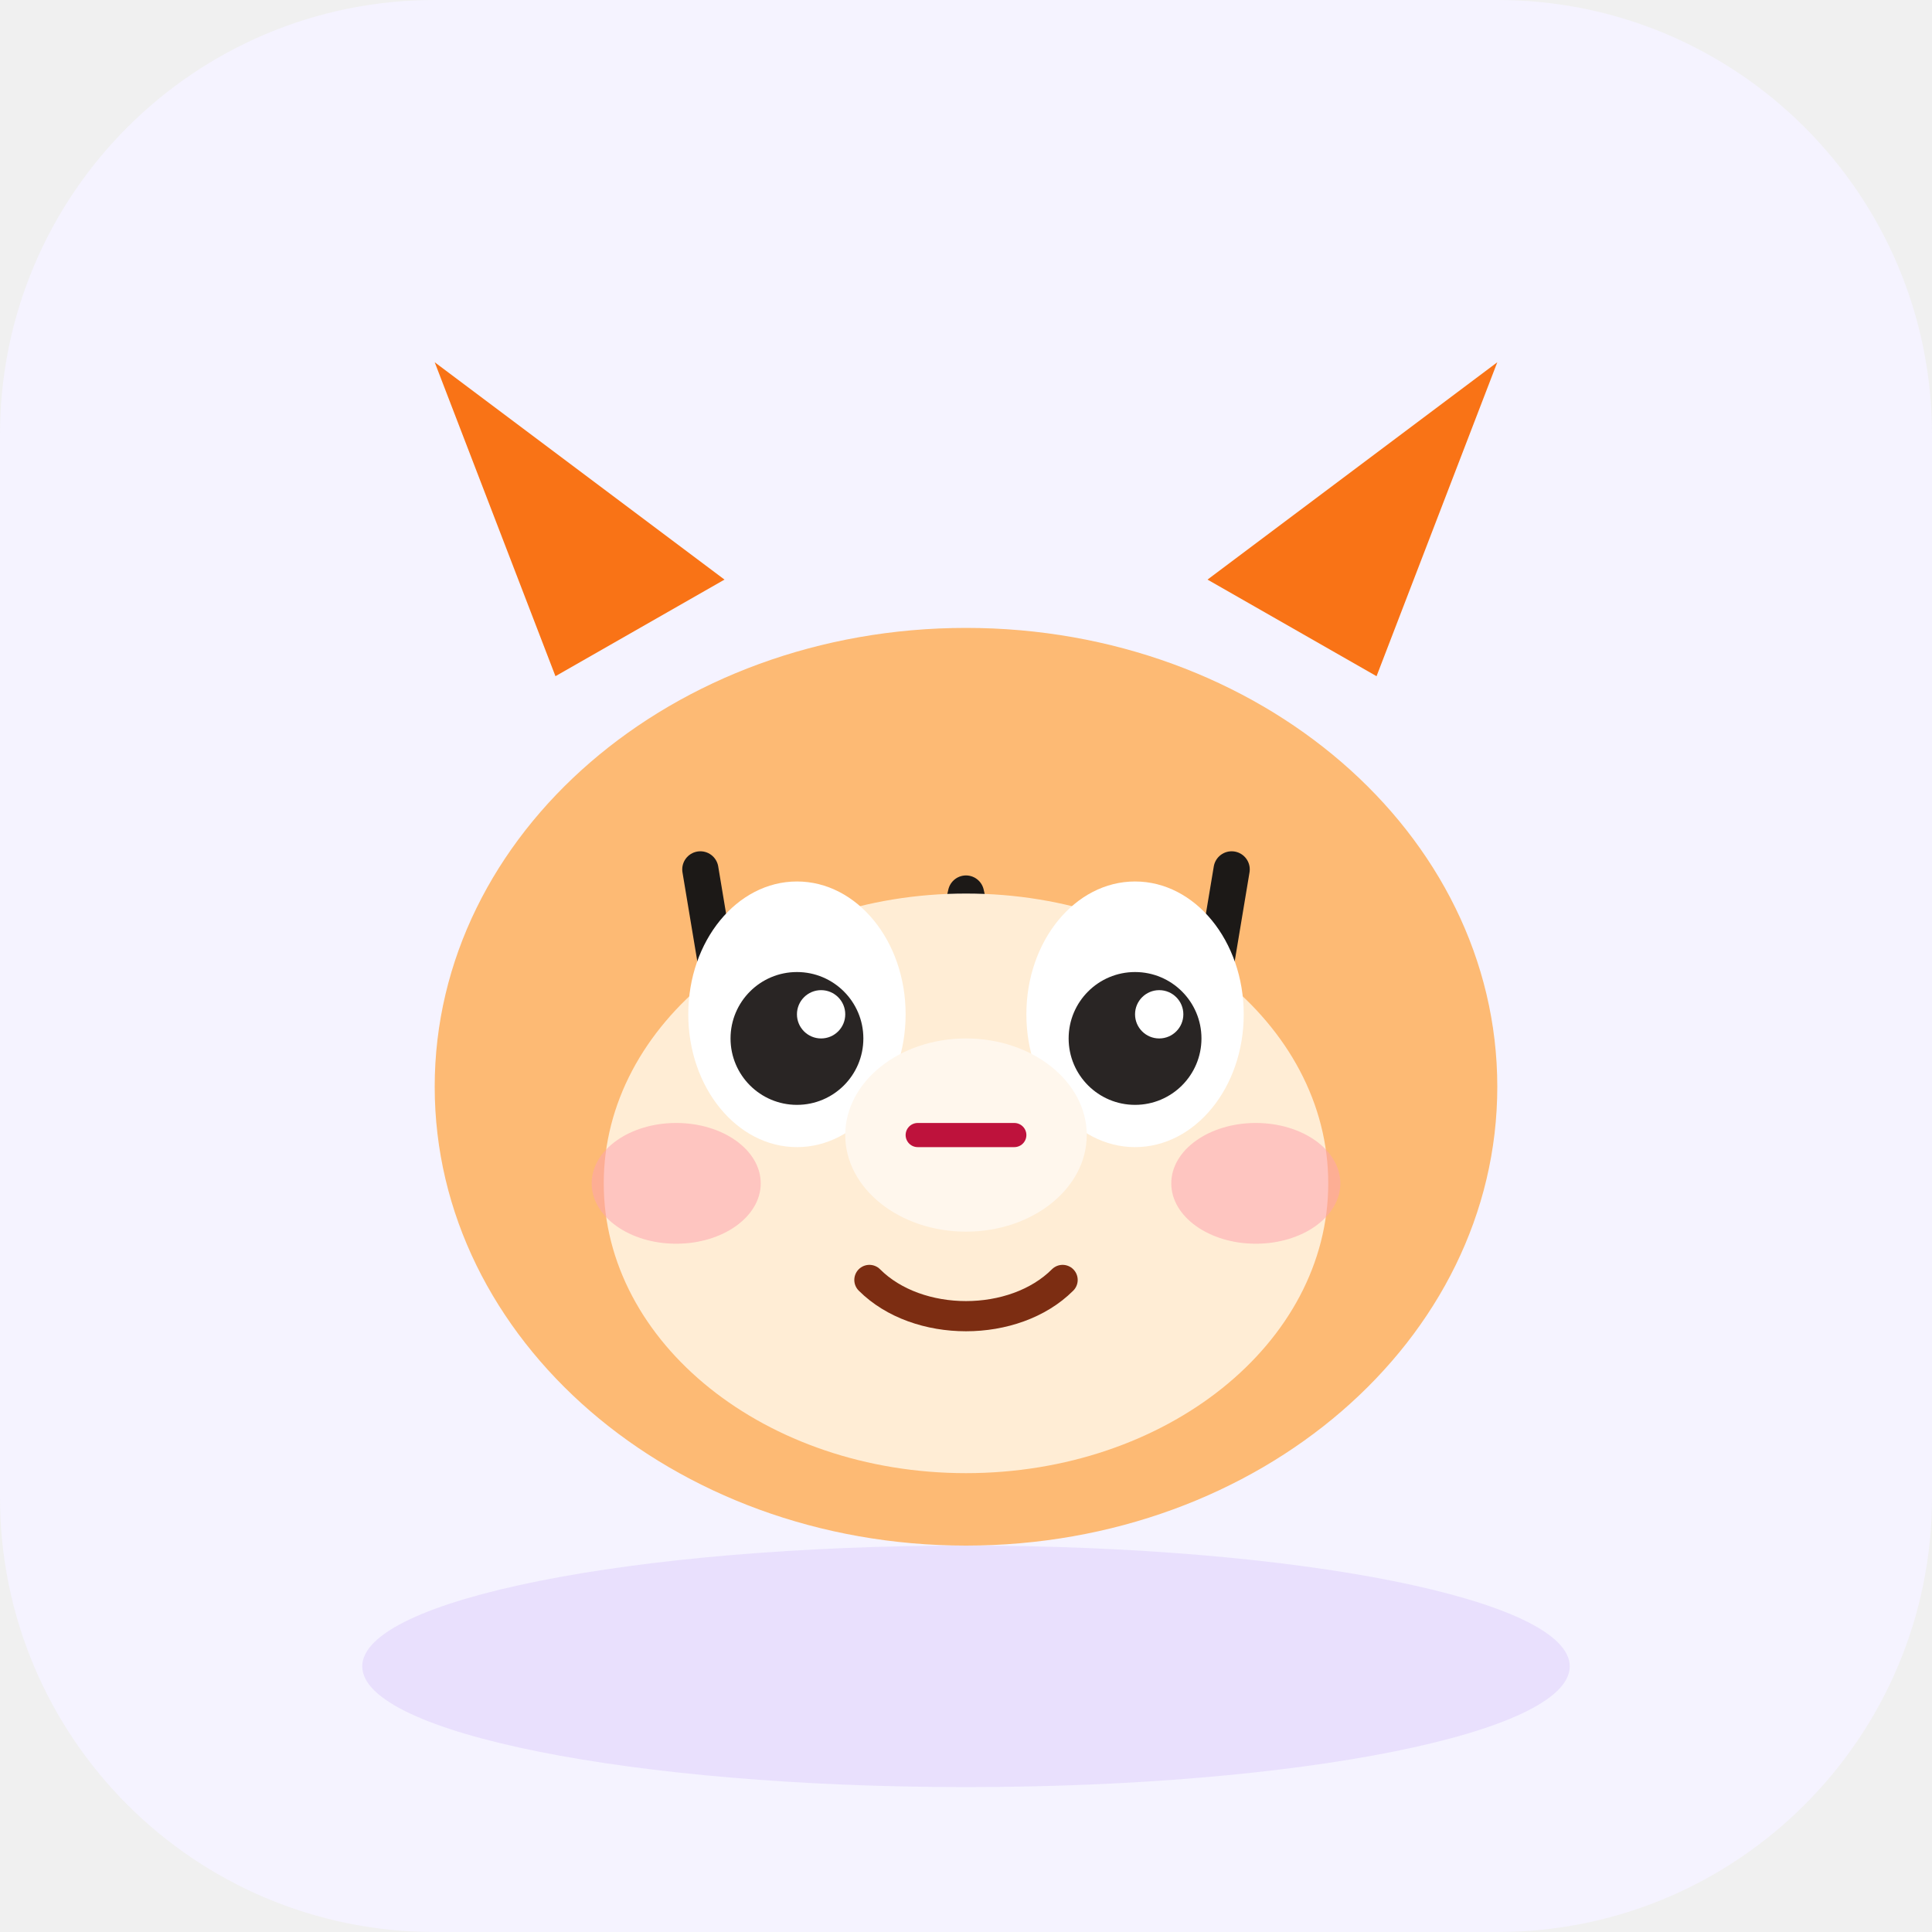
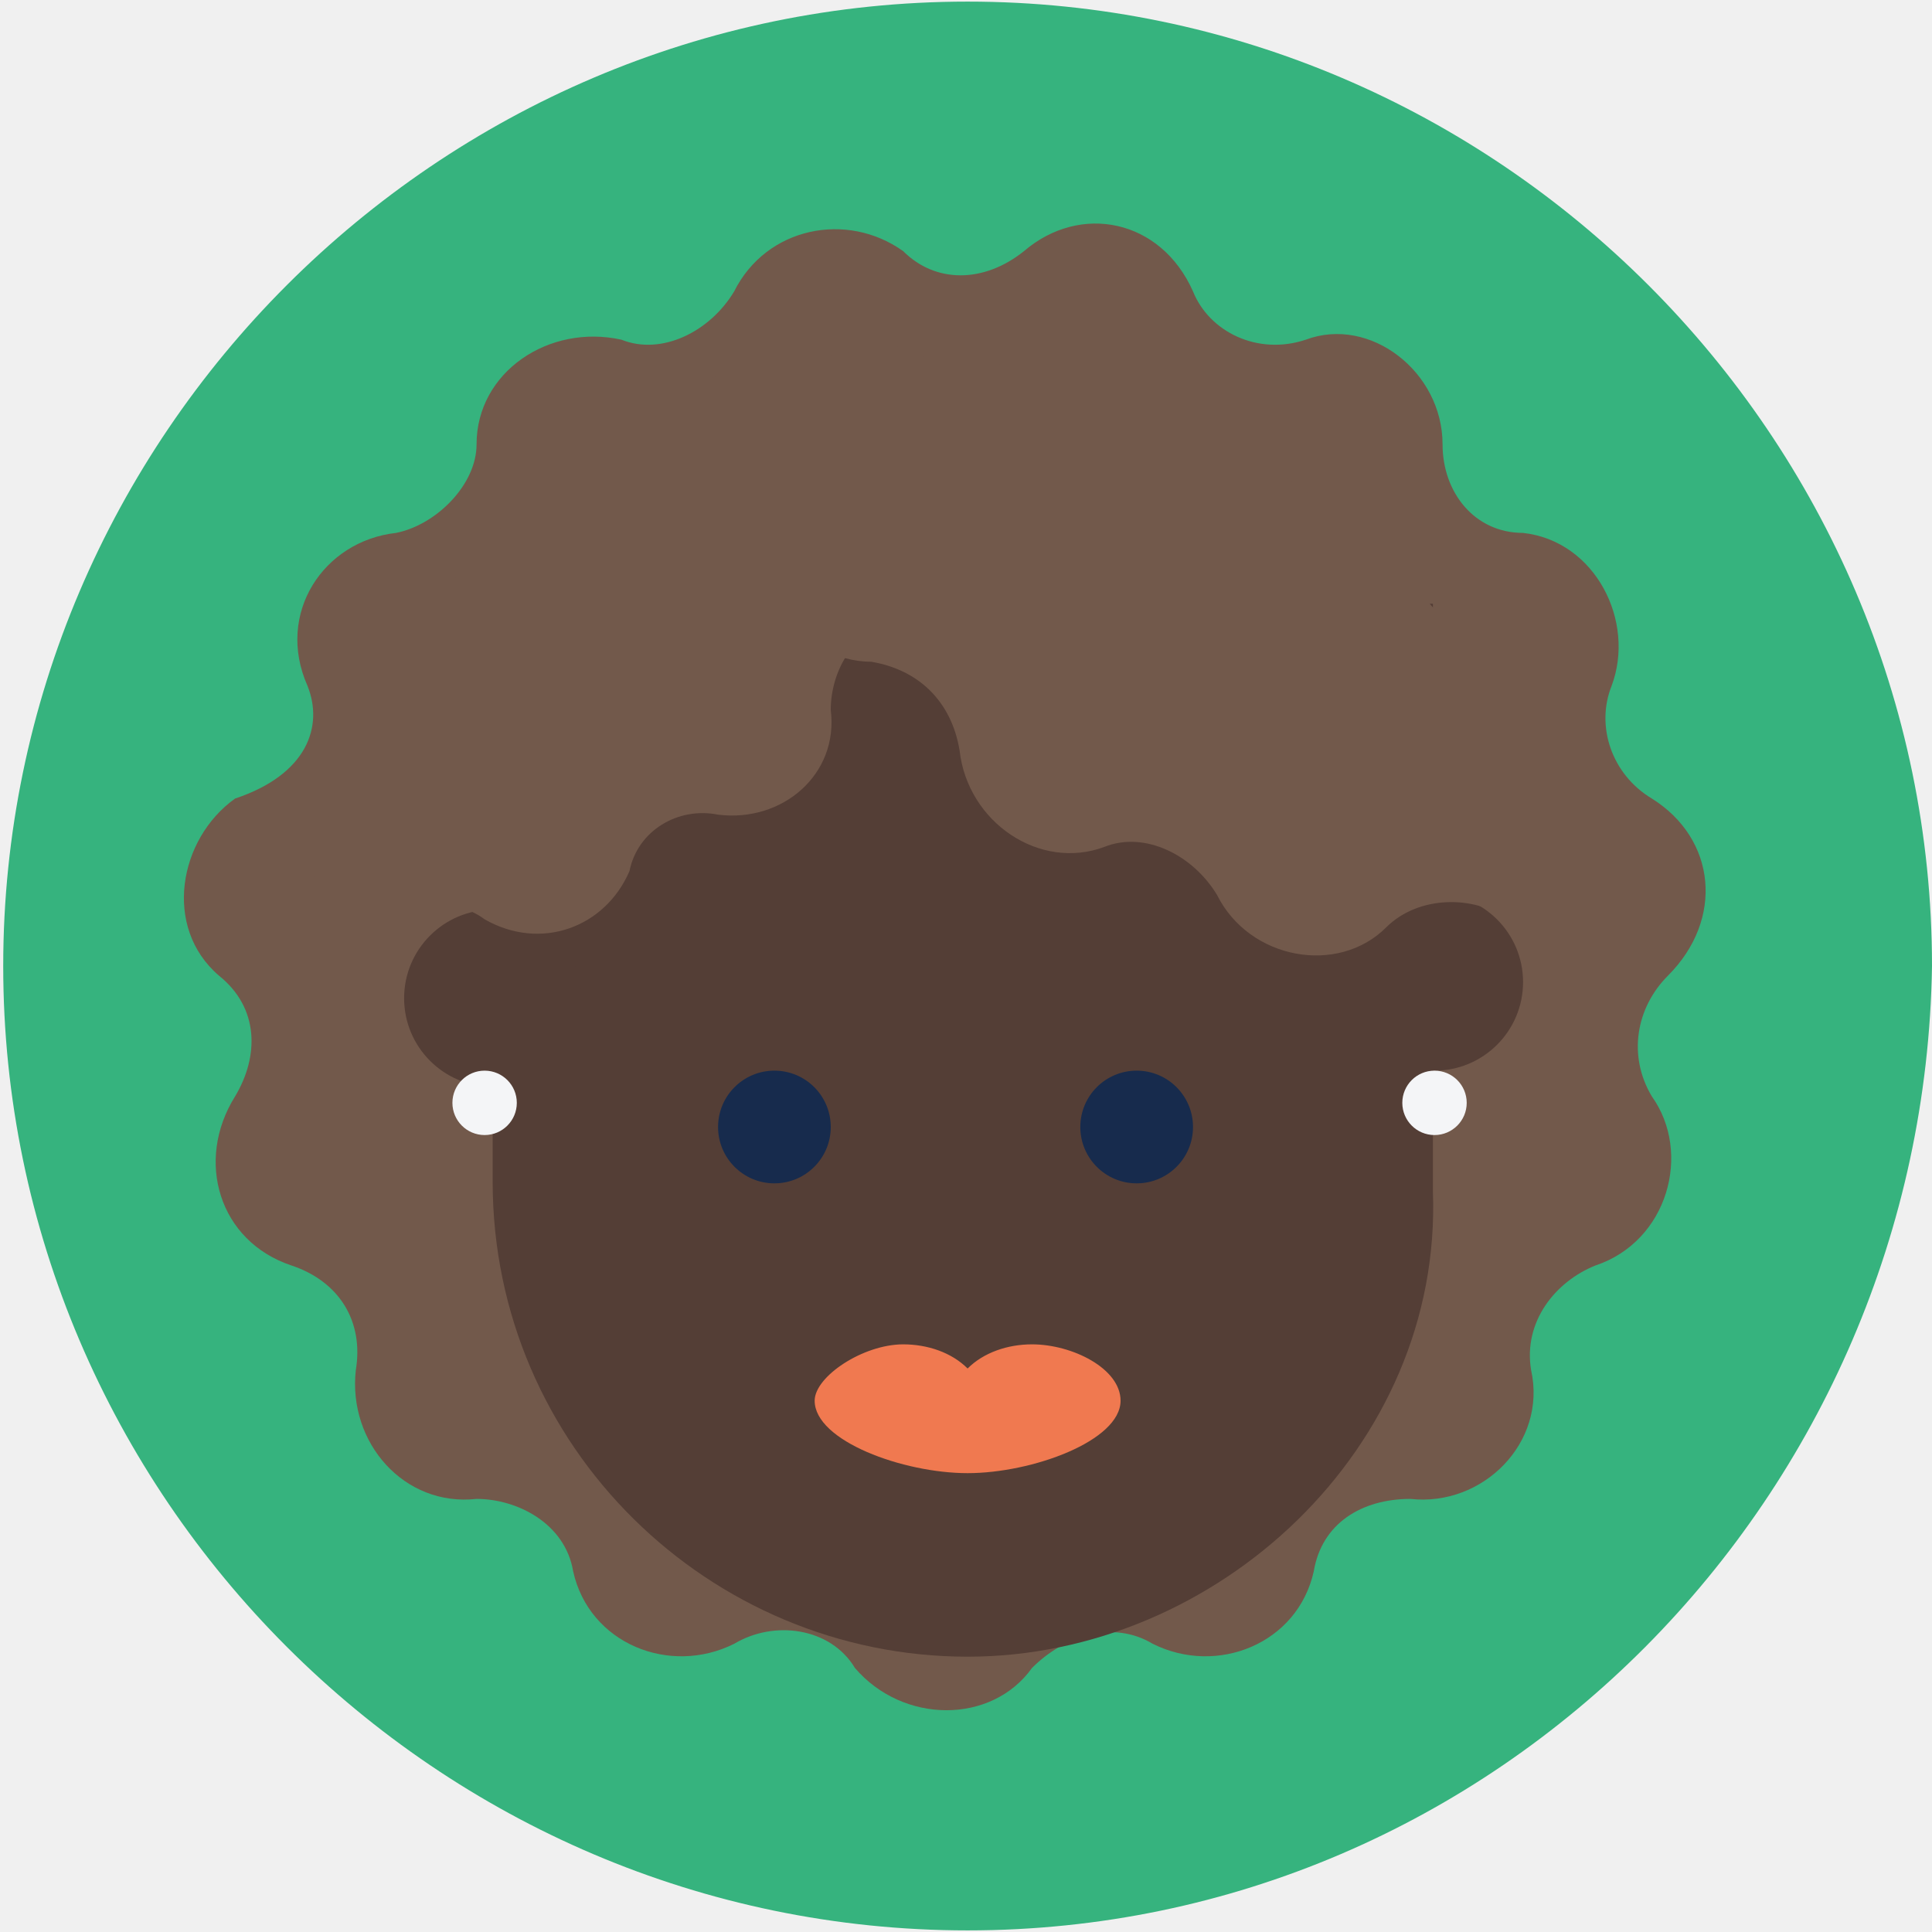
- <svg xmlns="http://www.w3.org/2000/svg" width="160" height="160" viewBox="0 0 160 160" fill="none">
-   <rect width="160" height="160" rx="36" fill="#F5F3FF" />
-   <ellipse cx="80" cy="138" rx="50" ry="10" fill="#7C3AED" fill-opacity="0.1" />
-   <path d="M46 56L36 30L60 48" fill="#F97316" />
-   <path d="M114 56L124 30L100 48" fill="#F97316" />
-   <ellipse cx="80" cy="90" rx="44" ry="38" fill="#FDBA74" />
-   <path d="M58 72L62 96L68 78L74 100L80 74L86 100L92 78L98 96L102 72" stroke="#1C1917" stroke-width="3" stroke-linecap="round" stroke-linejoin="round" />
-   <ellipse cx="80" cy="98" rx="30" ry="24" fill="#FFEDD5" />
-   <ellipse cx="66" cy="84" rx="9" ry="11" fill="#FFF" />
-   <ellipse cx="94" cy="84" rx="9" ry="11" fill="#FFF" />
-   <circle cx="66" cy="86" r="5.5" fill="#292524" />
-   <circle cx="94" cy="86" r="5.5" fill="#292524" />
-   <circle cx="68" cy="84" r="2" fill="#FFF" />
-   <circle cx="96" cy="84" r="2" fill="#FFF" />
-   <ellipse cx="56" cy="98" rx="7" ry="5" fill="#FDA4AF" fill-opacity="0.55" />
-   <ellipse cx="104" cy="98" rx="7" ry="5" fill="#FDA4AF" fill-opacity="0.55" />
-   <ellipse cx="80" cy="94" rx="10" ry="8" fill="#FFF7ED" />
-   <path d="M76 94H84" stroke="#BE123C" stroke-width="2" stroke-linecap="round" />
-   <path d="M72 106C76 110 84 110 88 106" stroke="#7C2D12" stroke-width="2.5" stroke-linecap="round" />
+ <svg xmlns="http://www.w3.org/2000/svg" id="bull" viewBox="0 0 120 120">
+   <style>
+     .st1{fill:#72594b}.st2{fill:#543e36}.st3{fill:#172b4d}.st5{fill:#f4f5f7}
+   </style>
+   <path d="M60.1 119.9C27.2 119.9.2 92.9.2 60S27.2.1 60.1.1 120 27.1 120 60c-.5 32.9-27 59.9-59.9 59.9z" fill="#36b37e" />
+   <path class="st1" d="M63.6 15.6c3.5-3 8.5-2 10.5 2.5 1 2.5 4 4 7 3 4-1.5 8.5 2 8.5 6.5 0 3 2 5.5 5 5.5 4.5.5 7 5.5 5.5 9.5-1 2.5 0 5.5 2.5 7 4 2.5 4.5 7.5 1 11-2 2-2.5 5-1 7.5 2.5 3.5 1 9-3.5 10.5-2.5 1-4.5 3.5-4 6.5 1 4.5-3 8.5-7.5 8-3 0-5.5 1.5-6 4.5-1 4.5-6 6.5-10 4.5-2.5-1.5-5.5-.5-7.5 1.5-2.5 3.5-8 3.5-11 0-1.5-2.5-5-3-7.5-1.5-4 2-9 0-10-4.5-.5-3-3.5-4.5-6-4.5-4.5.5-8-3.5-7.5-8 .5-3-1-5.5-4-6.5-4.5-1.5-6-6.5-3.5-10.5 1.5-2.5 1.5-5.5-1-7.5-3.5-3-2.5-8.5 1-11 4.5-1.5 5.5-4.5 4.5-7-2-4.5 1-9 5.5-9.5 2.5-.5 5-3 5-5.5 0-4.5 4.5-7.5 9-6.5 2.5 1 5.5-.5 7-3 2-4 7-5 10.5-2.5 2 2 5 2 7.5 0z" />
+   <path class="st2" d="M60.1 102.9c-16 0-29.5-13-29.5-29.5V37.5H89V74c.6 15.9-13.4 28.9-28.9 28.9z" />
+   <circle class="st3" cx="48.1" cy="70" r="3.5" />
+   <circle class="st3" cx="70.6" cy="70" r="3.5" />
+   <path d="M64.1 83.5c-1.5 0-3 .5-4 1.5-1-1-2.5-1.5-4-1.5-2.5 0-5.5 2-5.5 3.5 0 2.5 5.5 4.5 9.5 4.5s9.5-2 9.5-4.5c0-2-3-3.5-5.5-3.5z" fill="#f07950" />
+   <circle class="st2" cx="89.1" cy="61" r="5.5" />
+   <circle class="st2" cx="30.6" cy="62" r="5.5" />
+   <path class="st1" d="M61.1 23.6c-2 1.5-2.5 4-1.5 6.5 2 3.5 0 7.5-4 8.5-2.5.5-4 3-4 5.5.5 4-3 7-7 6.5-2.5-.5-5 1-5.5 3.5-1.5 3.5-5.5 5-9 3-2-1.5-5-1-6.5.5-1 1.5-3 2-4.5 2V57c3-22 22-37.4 43.4-35.4.1.5-.4 1.5-1.4 2z" />
+   <path class="st1" d="M45.6 25.1c2.5 1.5 4 4.5 3 7-2 4 1 9 5.5 9 3 .5 5 2.5 5.5 5.5.5 4.5 5 7.5 9 6 2.5-1 5.5.5 7 3 2 4 7.5 5 10.5 2 2-2 5.5-2 7.5-.5 1.5 1.5 3.5 1.5 5.5 1.5l-.6-2.6c-6-24-30.9-38.9-54.9-32.4.5 0 1.5 1 2 1.5z" />
+   <circle class="st5" cx="30.1" cy="68.5" r="2" />
+   <circle class="st5" cx="89.1" cy="68.5" r="2" />
</svg>
